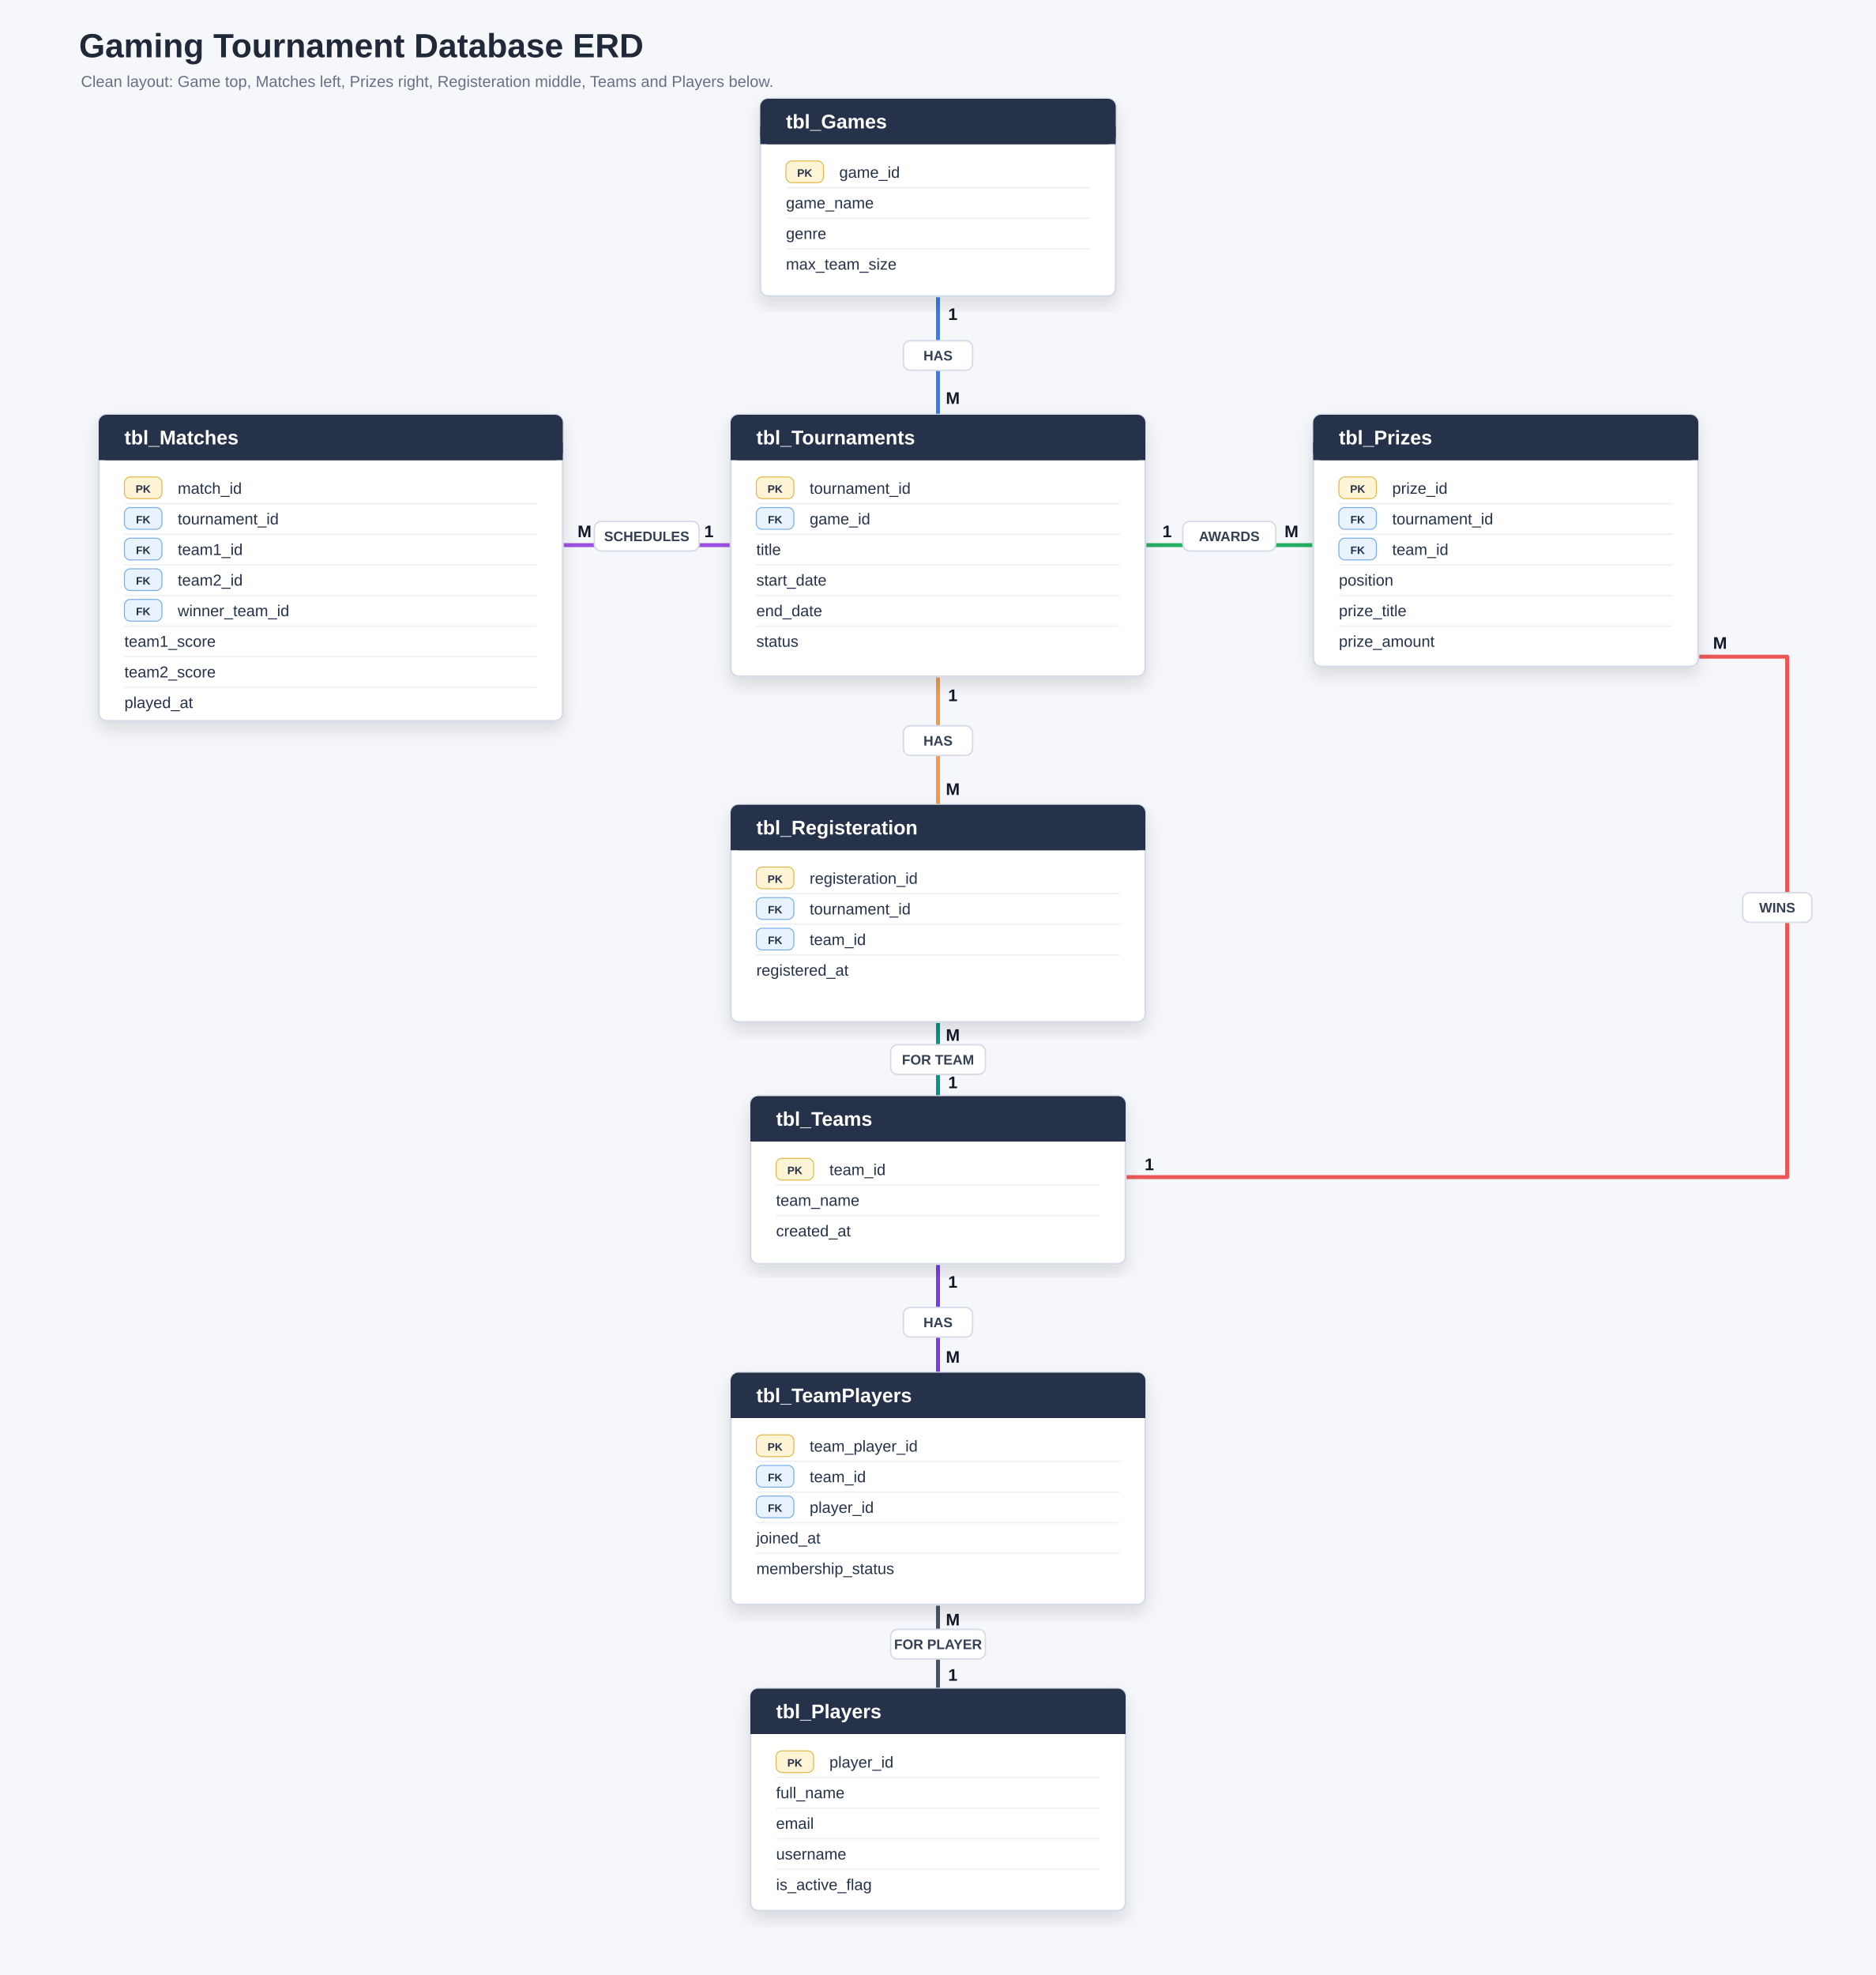
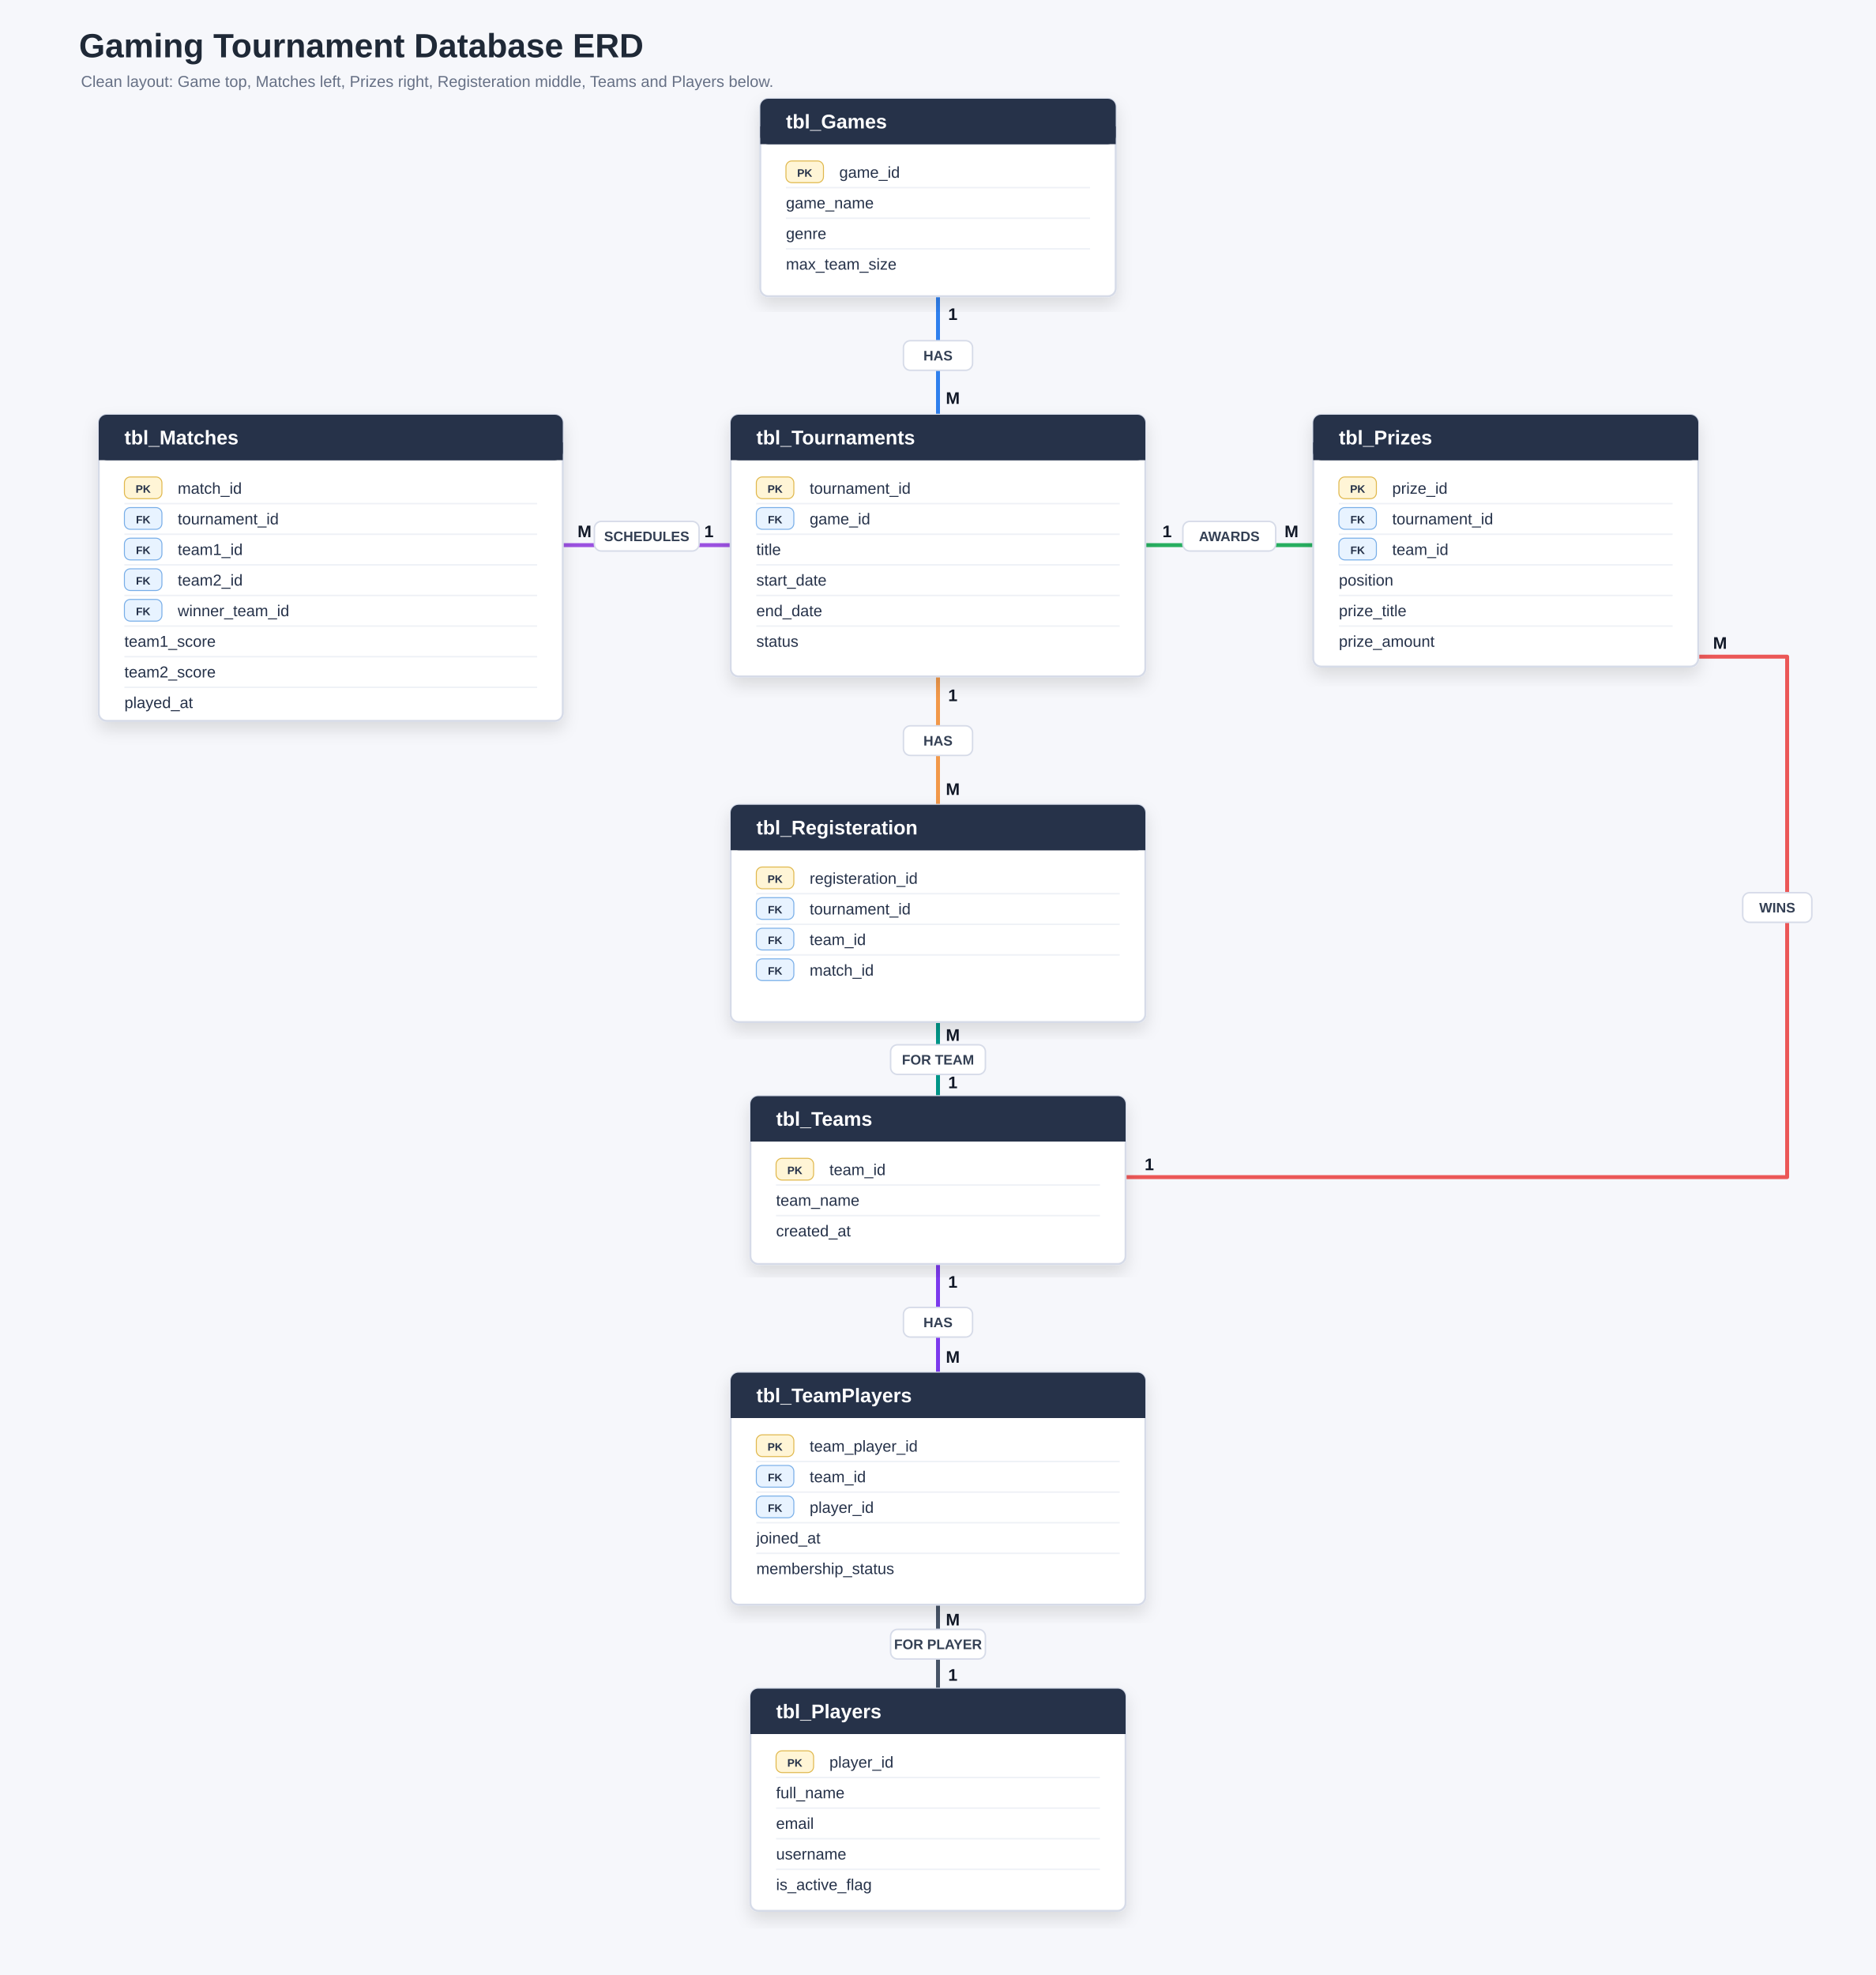
<svg xmlns="http://www.w3.org/2000/svg" width="1900" height="2000" viewBox="0 0 1900 2000" role="img" aria-labelledby="title desc">
  <defs>
    <style>
      .bg { fill: #f6f7fb; }
      .panel { fill: #ffffff; stroke: #d6dbe8; stroke-width: 2; }
      .header { fill: #26324a; }
      .headerText { fill: #ffffff; font: 700 20px Segoe UI, Arial, sans-serif; }
      .field { font: 16px Segoe UI, Arial, sans-serif; fill: #26324a; }
      .rowLine { stroke: #eef1f6; stroke-width: 1.5; }
      .pk { fill: #fff5d6; stroke: #e0b84d; }
      .fk { fill: #e8f3ff; stroke: #78aee8; }
      .chipText { font: 700 11px Segoe UI, Arial, sans-serif; fill: #26324a; }
      .rel { fill: none; stroke-width: 4; stroke-linecap: round; stroke-linejoin: round; }
      .relA { stroke: #2f80ed; }
      .relB { stroke: #27ae60; }
      .relC { stroke: #f2994a; }
      .relD { stroke: #9b51e0; }
      .relE { stroke: #eb5757; }
      .relF { stroke: #009688; }
      .relG { stroke: #7c3aed; }
      .relH { stroke: #475467; }
      .labelBox { fill: #ffffff; stroke: #d6dbe8; stroke-width: 1.5; }
      .label { font: 700 14px Segoe UI, Arial, sans-serif; fill: #344054; }
      .cardinality { font: 800 17px Segoe UI, Arial, sans-serif; fill: #111827; }
      .titleText { font: 800 34px Segoe UI, Arial, sans-serif; fill: #1f2937; }
      .subtitleText { font: 16px Segoe UI, Arial, sans-serif; fill: #667085; }
    </style>
    <filter id="shadow" x="-8%" y="-8%" width="116%" height="116%">
      <feDropShadow dx="0" dy="8" stdDeviation="8" flood-color="#101828" flood-opacity="0.12" />
    </filter>
  </defs>
  <rect class="bg" x="0" y="0" width="1900" height="2000" />
  <text class="titleText" x="80" y="58">Gaming Tournament Database ERD</text>
  <text class="subtitleText" x="82" y="88">Clean layout: Game top, Matches left, Prizes right, Registeration middle, Teams and Players below.</text>
  <path class="rel relA" d="M950 300 V420" />
  <rect class="labelBox" x="915" y="345" width="70" height="30" rx="7" />
  <text class="label" x="950" y="365" text-anchor="middle">HAS</text>
  <text class="cardinality" x="965" y="324" text-anchor="middle">1</text>
  <text class="cardinality" x="965" y="409" text-anchor="middle">M</text>
  <path class="rel relD" d="M740 552 H570" />
  <rect class="labelBox" x="602" y="528" width="106" height="30" rx="7" />
  <text class="label" x="655" y="548" text-anchor="middle">SCHEDULES</text>
  <text class="cardinality" x="718" y="544" text-anchor="middle">1</text>
  <text class="cardinality" x="592" y="544" text-anchor="middle">M</text>
  <path class="rel relB" d="M1160 552 H1330" />
  <rect class="labelBox" x="1198" y="528" width="94" height="30" rx="7" />
  <text class="label" x="1245" y="548" text-anchor="middle">AWARDS</text>
  <text class="cardinality" x="1182" y="544" text-anchor="middle">1</text>
  <text class="cardinality" x="1308" y="544" text-anchor="middle">M</text>
  <path class="rel relC" d="M950 685 V815" />
  <rect class="labelBox" x="915" y="735" width="70" height="30" rx="7" />
  <text class="label" x="950" y="755" text-anchor="middle">HAS</text>
  <text class="cardinality" x="965" y="710" text-anchor="middle">1</text>
  <text class="cardinality" x="965" y="805" text-anchor="middle">M</text>
  <path class="rel relF" d="M950 1035 V1110" />
  <rect class="labelBox" x="902" y="1058" width="96" height="30" rx="7" />
  <text class="label" x="950" y="1078" text-anchor="middle">FOR TEAM</text>
  <text class="cardinality" x="965" y="1054" text-anchor="middle">M</text>
  <text class="cardinality" x="965" y="1102" text-anchor="middle">1</text>
  <path class="rel relG" d="M950 1280 V1390" />
  <rect class="labelBox" x="915" y="1324" width="70" height="30" rx="7" />
  <text class="label" x="950" y="1344" text-anchor="middle">HAS</text>
  <text class="cardinality" x="965" y="1304" text-anchor="middle">1</text>
  <text class="cardinality" x="965" y="1380" text-anchor="middle">M</text>
  <path class="rel relH" d="M950 1625 V1710" />
  <rect class="labelBox" x="902" y="1650" width="96" height="30" rx="7" />
  <text class="label" x="950" y="1670" text-anchor="middle">FOR PLAYER</text>
  <text class="cardinality" x="965" y="1646" text-anchor="middle">M</text>
  <text class="cardinality" x="965" y="1702" text-anchor="middle">1</text>
  <path class="rel relE" d="M1140 1192 H1810 V665 H1720" />
  <rect class="labelBox" x="1765" y="904" width="70" height="30" rx="7" />
  <text class="label" x="1800" y="924" text-anchor="middle">WINS</text>
  <text class="cardinality" x="1164" y="1185" text-anchor="middle">1</text>
  <text class="cardinality" x="1742" y="657" text-anchor="middle">M</text>
  <g filter="url(#shadow)">
    <rect class="panel" x="770" y="100" width="360" height="200" rx="8" />
    <rect class="header" x="770" y="100" width="360" height="46" rx="8" />
    <rect class="header" x="770" y="128" width="360" height="18" />
    <text class="headerText" x="796" y="130">tbl_Games</text>
    <line class="rowLine" x1="796" y1="190" x2="1104" y2="190" />
    <line class="rowLine" x1="796" y1="221" x2="1104" y2="221" />
    <line class="rowLine" x1="796" y1="252" x2="1104" y2="252" />
    <rect class="pk" x="796" y="163" width="38" height="22" rx="6" />
    <text class="chipText" x="815" y="179" text-anchor="middle">PK</text>
    <text class="field" x="850" y="180">game_id</text>
    <text class="field" x="796" y="211">game_name</text>
    <text class="field" x="796" y="242">genre</text>
    <text class="field" x="796" y="273">max_team_size</text>
  </g>
  <g filter="url(#shadow)">
    <rect class="panel" x="740" y="420" width="420" height="265" rx="8" />
    <rect class="header" x="740" y="420" width="420" height="46" rx="8" />
    <rect class="header" x="740" y="448" width="420" height="18" />
    <text class="headerText" x="766" y="450">tbl_Tournaments</text>
    <line class="rowLine" x1="766" y1="510" x2="1134" y2="510" />
    <line class="rowLine" x1="766" y1="541" x2="1134" y2="541" />
    <line class="rowLine" x1="766" y1="572" x2="1134" y2="572" />
    <line class="rowLine" x1="766" y1="603" x2="1134" y2="603" />
    <line class="rowLine" x1="766" y1="634" x2="1134" y2="634" />
    <rect class="pk" x="766" y="483" width="38" height="22" rx="6" />
    <text class="chipText" x="785" y="499" text-anchor="middle">PK</text>
    <text class="field" x="820" y="500">tournament_id</text>
    <rect class="fk" x="766" y="514" width="38" height="22" rx="6" />
    <text class="chipText" x="785" y="530" text-anchor="middle">FK</text>
    <text class="field" x="820" y="531">game_id</text>
    <text class="field" x="766" y="562">title</text>
    <text class="field" x="766" y="593">start_date</text>
    <text class="field" x="766" y="624">end_date</text>
    <text class="field" x="766" y="655">status</text>
  </g>
  <g filter="url(#shadow)">
    <rect class="panel" x="100" y="420" width="470" height="310" rx="8" />
    <rect class="header" x="100" y="420" width="470" height="46" rx="8" />
    <rect class="header" x="100" y="448" width="470" height="18" />
    <text class="headerText" x="126" y="450">tbl_Matches</text>
    <line class="rowLine" x1="126" y1="510" x2="544" y2="510" />
    <line class="rowLine" x1="126" y1="541" x2="544" y2="541" />
    <line class="rowLine" x1="126" y1="572" x2="544" y2="572" />
    <line class="rowLine" x1="126" y1="603" x2="544" y2="603" />
    <line class="rowLine" x1="126" y1="634" x2="544" y2="634" />
    <line class="rowLine" x1="126" y1="665" x2="544" y2="665" />
    <line class="rowLine" x1="126" y1="696" x2="544" y2="696" />
    <rect class="pk" x="126" y="483" width="38" height="22" rx="6" />
    <text class="chipText" x="145" y="499" text-anchor="middle">PK</text>
    <text class="field" x="180" y="500">match_id</text>
    <rect class="fk" x="126" y="514" width="38" height="22" rx="6" />
    <text class="chipText" x="145" y="530" text-anchor="middle">FK</text>
    <text class="field" x="180" y="531">tournament_id</text>
    <rect class="fk" x="126" y="545" width="38" height="22" rx="6" />
    <text class="chipText" x="145" y="561" text-anchor="middle">FK</text>
    <text class="field" x="180" y="562">team1_id</text>
    <rect class="fk" x="126" y="576" width="38" height="22" rx="6" />
    <text class="chipText" x="145" y="592" text-anchor="middle">FK</text>
    <text class="field" x="180" y="593">team2_id</text>
    <rect class="fk" x="126" y="607" width="38" height="22" rx="6" />
    <text class="chipText" x="145" y="623" text-anchor="middle">FK</text>
    <text class="field" x="180" y="624">winner_team_id</text>
    <text class="field" x="126" y="655">team1_score</text>
    <text class="field" x="126" y="686">team2_score</text>
    <text class="field" x="126" y="717">played_at</text>
  </g>
  <g filter="url(#shadow)">
    <rect class="panel" x="1330" y="420" width="390" height="255" rx="8" />
    <rect class="header" x="1330" y="420" width="390" height="46" rx="8" />
    <rect class="header" x="1330" y="448" width="390" height="18" />
    <text class="headerText" x="1356" y="450">tbl_Prizes</text>
    <line class="rowLine" x1="1356" y1="510" x2="1694" y2="510" />
    <line class="rowLine" x1="1356" y1="541" x2="1694" y2="541" />
    <line class="rowLine" x1="1356" y1="572" x2="1694" y2="572" />
    <line class="rowLine" x1="1356" y1="603" x2="1694" y2="603" />
    <line class="rowLine" x1="1356" y1="634" x2="1694" y2="634" />
    <rect class="pk" x="1356" y="483" width="38" height="22" rx="6" />
    <text class="chipText" x="1375" y="499" text-anchor="middle">PK</text>
    <text class="field" x="1410" y="500">prize_id</text>
    <rect class="fk" x="1356" y="514" width="38" height="22" rx="6" />
    <text class="chipText" x="1375" y="530" text-anchor="middle">FK</text>
    <text class="field" x="1410" y="531">tournament_id</text>
    <rect class="fk" x="1356" y="545" width="38" height="22" rx="6" />
    <text class="chipText" x="1375" y="561" text-anchor="middle">FK</text>
    <text class="field" x="1410" y="562">team_id</text>
    <text class="field" x="1356" y="593">position</text>
    <text class="field" x="1356" y="624">prize_title</text>
    <text class="field" x="1356" y="655">prize_amount</text>
  </g>
  <g filter="url(#shadow)">
    <rect class="panel" x="740" y="815" width="420" height="220" rx="8" />
    <rect class="header" x="740" y="815" width="420" height="46" rx="8" />
    <rect class="header" x="740" y="843" width="420" height="18" />
    <text class="headerText" x="766" y="845">tbl_Registeration</text>
    <line class="rowLine" x1="766" y1="905" x2="1134" y2="905" />
    <line class="rowLine" x1="766" y1="936" x2="1134" y2="936" />
    <line class="rowLine" x1="766" y1="967" x2="1134" y2="967" />
    <rect class="pk" x="766" y="878" width="38" height="22" rx="6" />
    <text class="chipText" x="785" y="894" text-anchor="middle">PK</text>
    <text class="field" x="820" y="895">registeration_id</text>
    <rect class="fk" x="766" y="909" width="38" height="22" rx="6" />
    <text class="chipText" x="785" y="925" text-anchor="middle">FK</text>
    <text class="field" x="820" y="926">tournament_id</text>
    <rect class="fk" x="766" y="940" width="38" height="22" rx="6" />
    <text class="chipText" x="785" y="956" text-anchor="middle">FK</text>
    <text class="field" x="820" y="957">team_id</text>
-     <text class="field" x="766" y="988">registered_at</text>
+     <rect class="fk" x="766" y="971" width="38" height="22" rx="6" />
+     <text class="chipText" x="785" y="987" text-anchor="middle">FK</text>
+     <text class="field" x="820" y="988">match_id</text>
  </g>
  <g filter="url(#shadow)">
    <rect class="panel" x="760" y="1110" width="380" height="170" rx="8" />
    <rect class="header" x="760" y="1110" width="380" height="46" rx="8" />
    <rect class="header" x="760" y="1138" width="380" height="18" />
    <text class="headerText" x="786" y="1140">tbl_Teams</text>
    <line class="rowLine" x1="786" y1="1200" x2="1114" y2="1200" />
    <line class="rowLine" x1="786" y1="1231" x2="1114" y2="1231" />
    <rect class="pk" x="786" y="1173" width="38" height="22" rx="6" />
    <text class="chipText" x="805" y="1189" text-anchor="middle">PK</text>
    <text class="field" x="840" y="1190">team_id</text>
    <text class="field" x="786" y="1221">team_name</text>
    <text class="field" x="786" y="1252">created_at</text>
  </g>
  <g filter="url(#shadow)">
    <rect class="panel" x="740" y="1390" width="420" height="235" rx="8" />
    <rect class="header" x="740" y="1390" width="420" height="46" rx="8" />
    <rect class="header" x="740" y="1418" width="420" height="18" />
    <text class="headerText" x="766" y="1420">tbl_TeamPlayers</text>
    <line class="rowLine" x1="766" y1="1480" x2="1134" y2="1480" />
    <line class="rowLine" x1="766" y1="1511" x2="1134" y2="1511" />
    <line class="rowLine" x1="766" y1="1542" x2="1134" y2="1542" />
    <line class="rowLine" x1="766" y1="1573" x2="1134" y2="1573" />
    <rect class="pk" x="766" y="1453" width="38" height="22" rx="6" />
    <text class="chipText" x="785" y="1469" text-anchor="middle">PK</text>
    <text class="field" x="820" y="1470">team_player_id</text>
    <rect class="fk" x="766" y="1484" width="38" height="22" rx="6" />
    <text class="chipText" x="785" y="1500" text-anchor="middle">FK</text>
    <text class="field" x="820" y="1501">team_id</text>
    <rect class="fk" x="766" y="1515" width="38" height="22" rx="6" />
    <text class="chipText" x="785" y="1531" text-anchor="middle">FK</text>
    <text class="field" x="820" y="1532">player_id</text>
    <text class="field" x="766" y="1563">joined_at</text>
    <text class="field" x="766" y="1594">membership_status</text>
  </g>
  <g filter="url(#shadow)">
    <rect class="panel" x="760" y="1710" width="380" height="225" rx="8" />
    <rect class="header" x="760" y="1710" width="380" height="46" rx="8" />
    <rect class="header" x="760" y="1738" width="380" height="18" />
    <text class="headerText" x="786" y="1740">tbl_Players</text>
    <line class="rowLine" x1="786" y1="1800" x2="1114" y2="1800" />
    <line class="rowLine" x1="786" y1="1831" x2="1114" y2="1831" />
    <line class="rowLine" x1="786" y1="1862" x2="1114" y2="1862" />
    <line class="rowLine" x1="786" y1="1893" x2="1114" y2="1893" />
    <rect class="pk" x="786" y="1773" width="38" height="22" rx="6" />
    <text class="chipText" x="805" y="1789" text-anchor="middle">PK</text>
    <text class="field" x="840" y="1790">player_id</text>
    <text class="field" x="786" y="1821">full_name</text>
    <text class="field" x="786" y="1852">email</text>
    <text class="field" x="786" y="1883">username</text>
    <text class="field" x="786" y="1914">is_active_flag</text>
  </g>
</svg>
